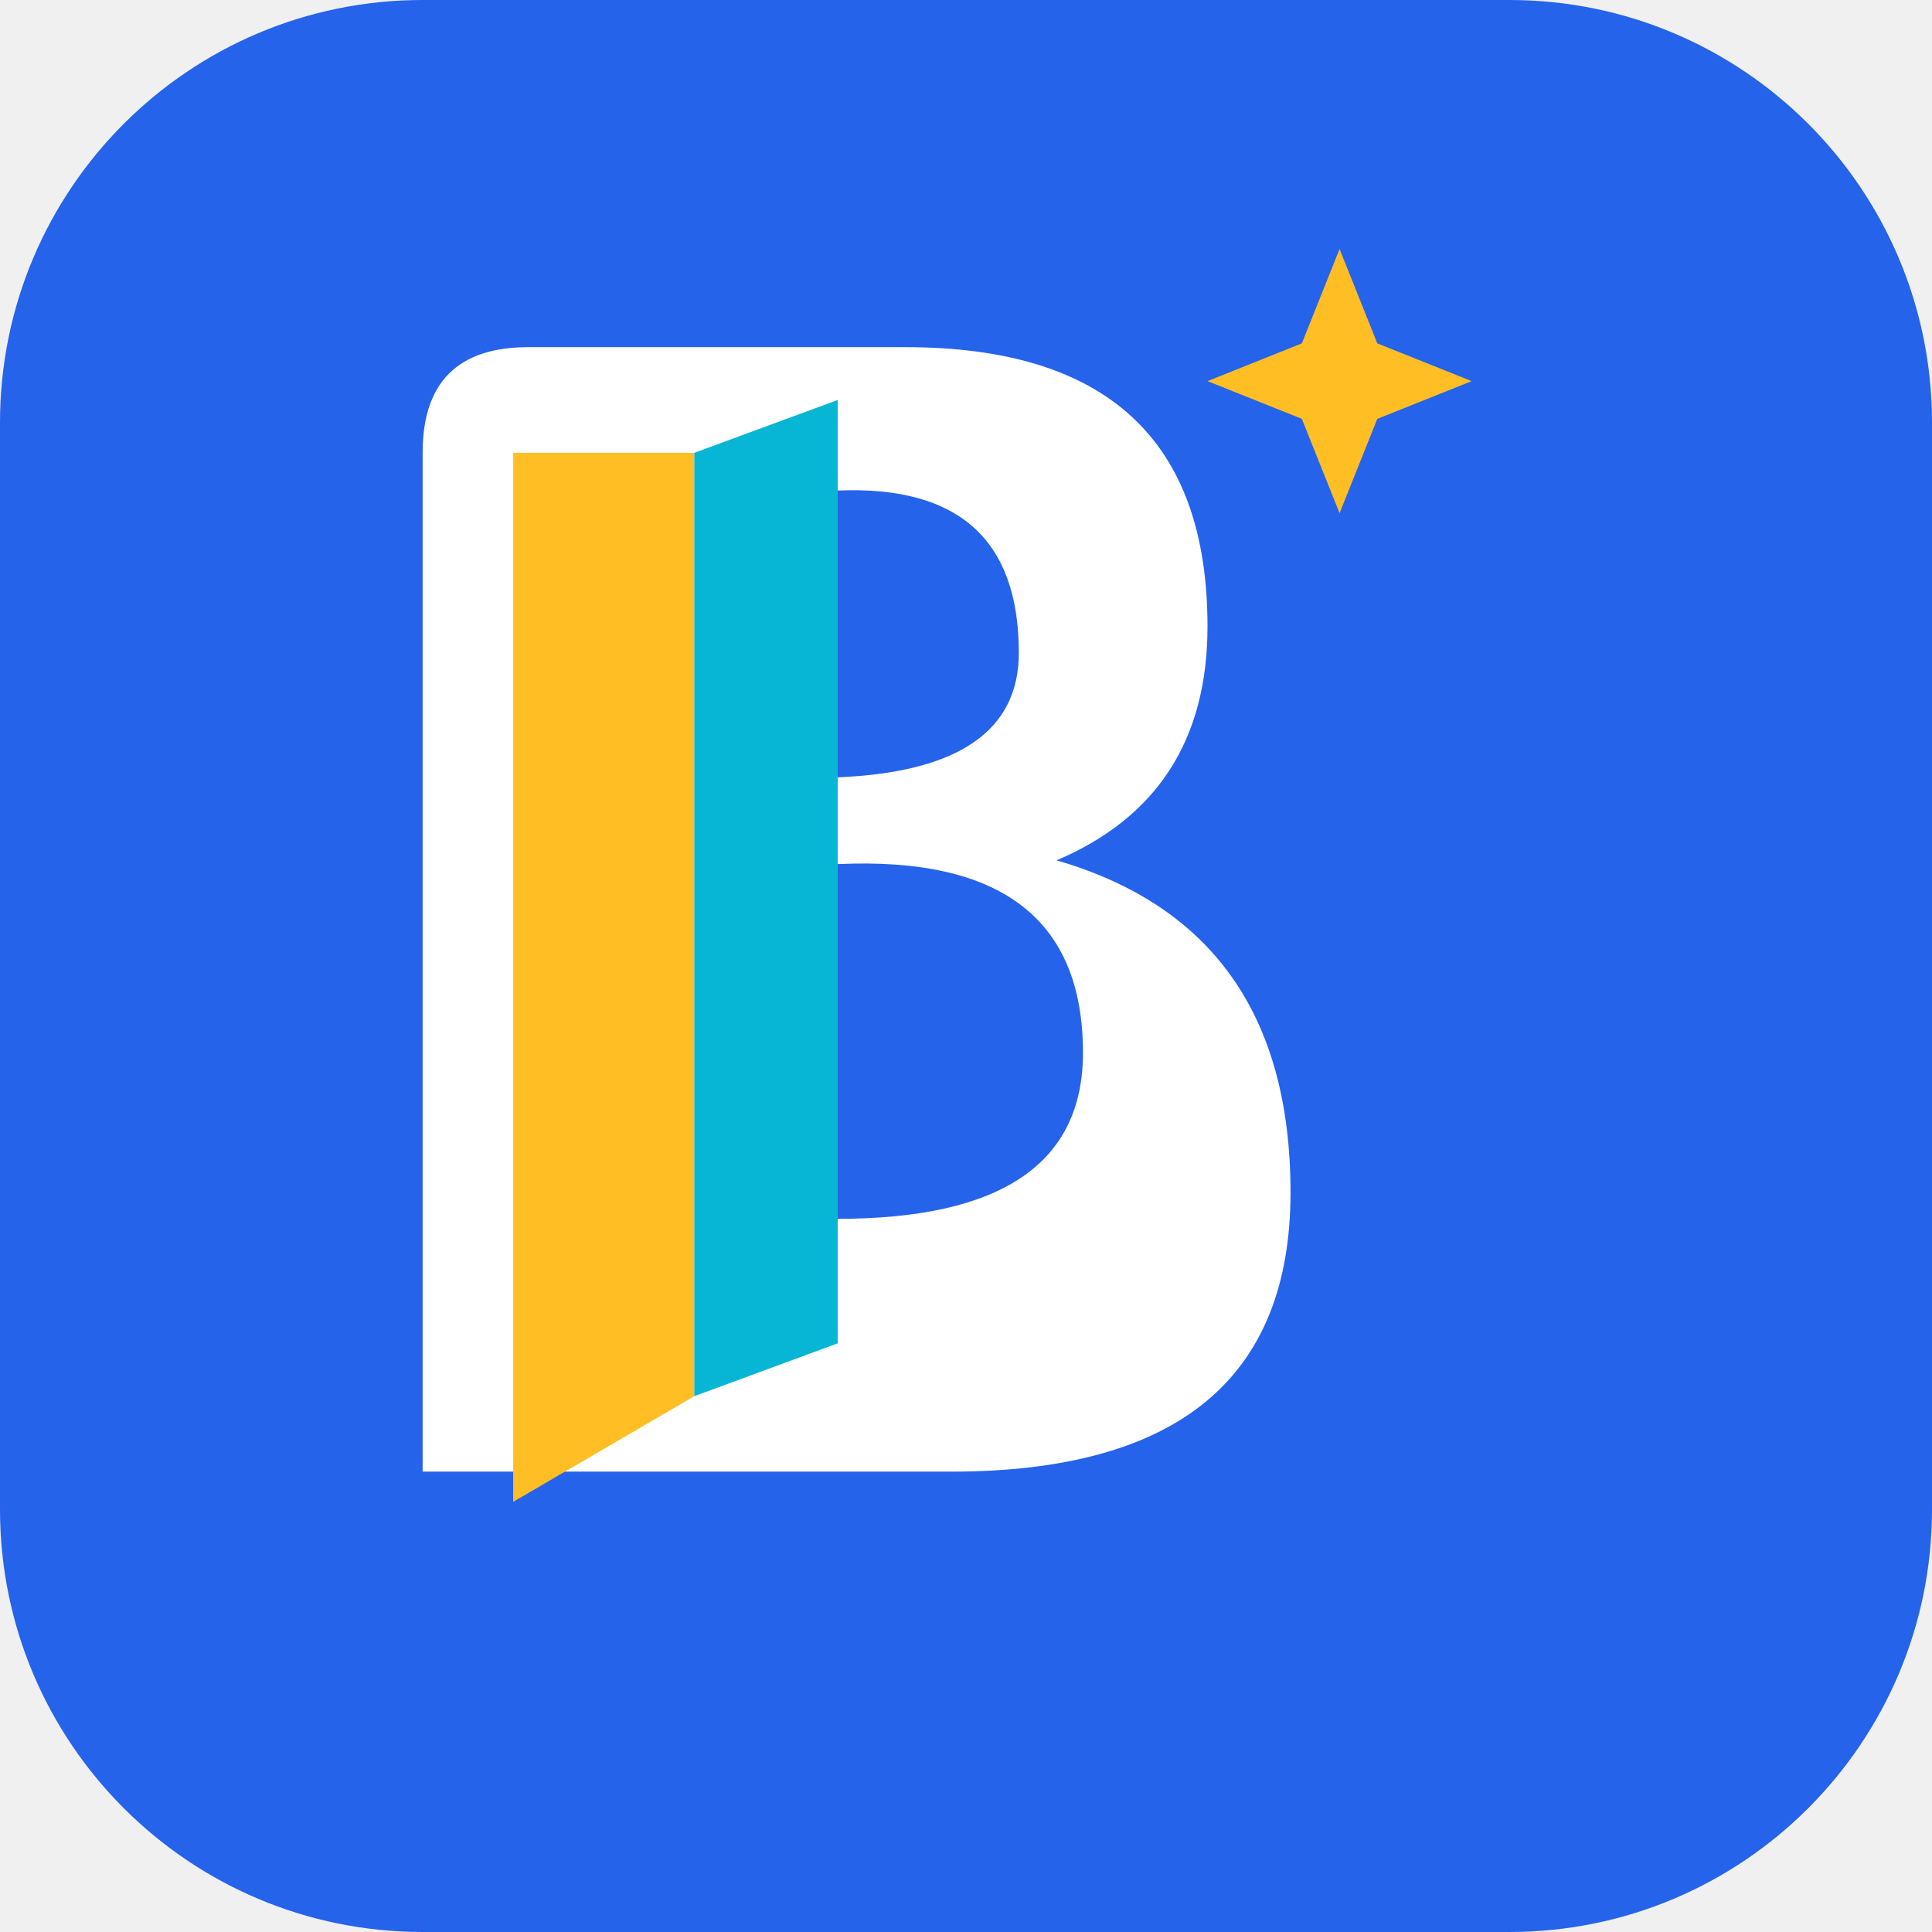
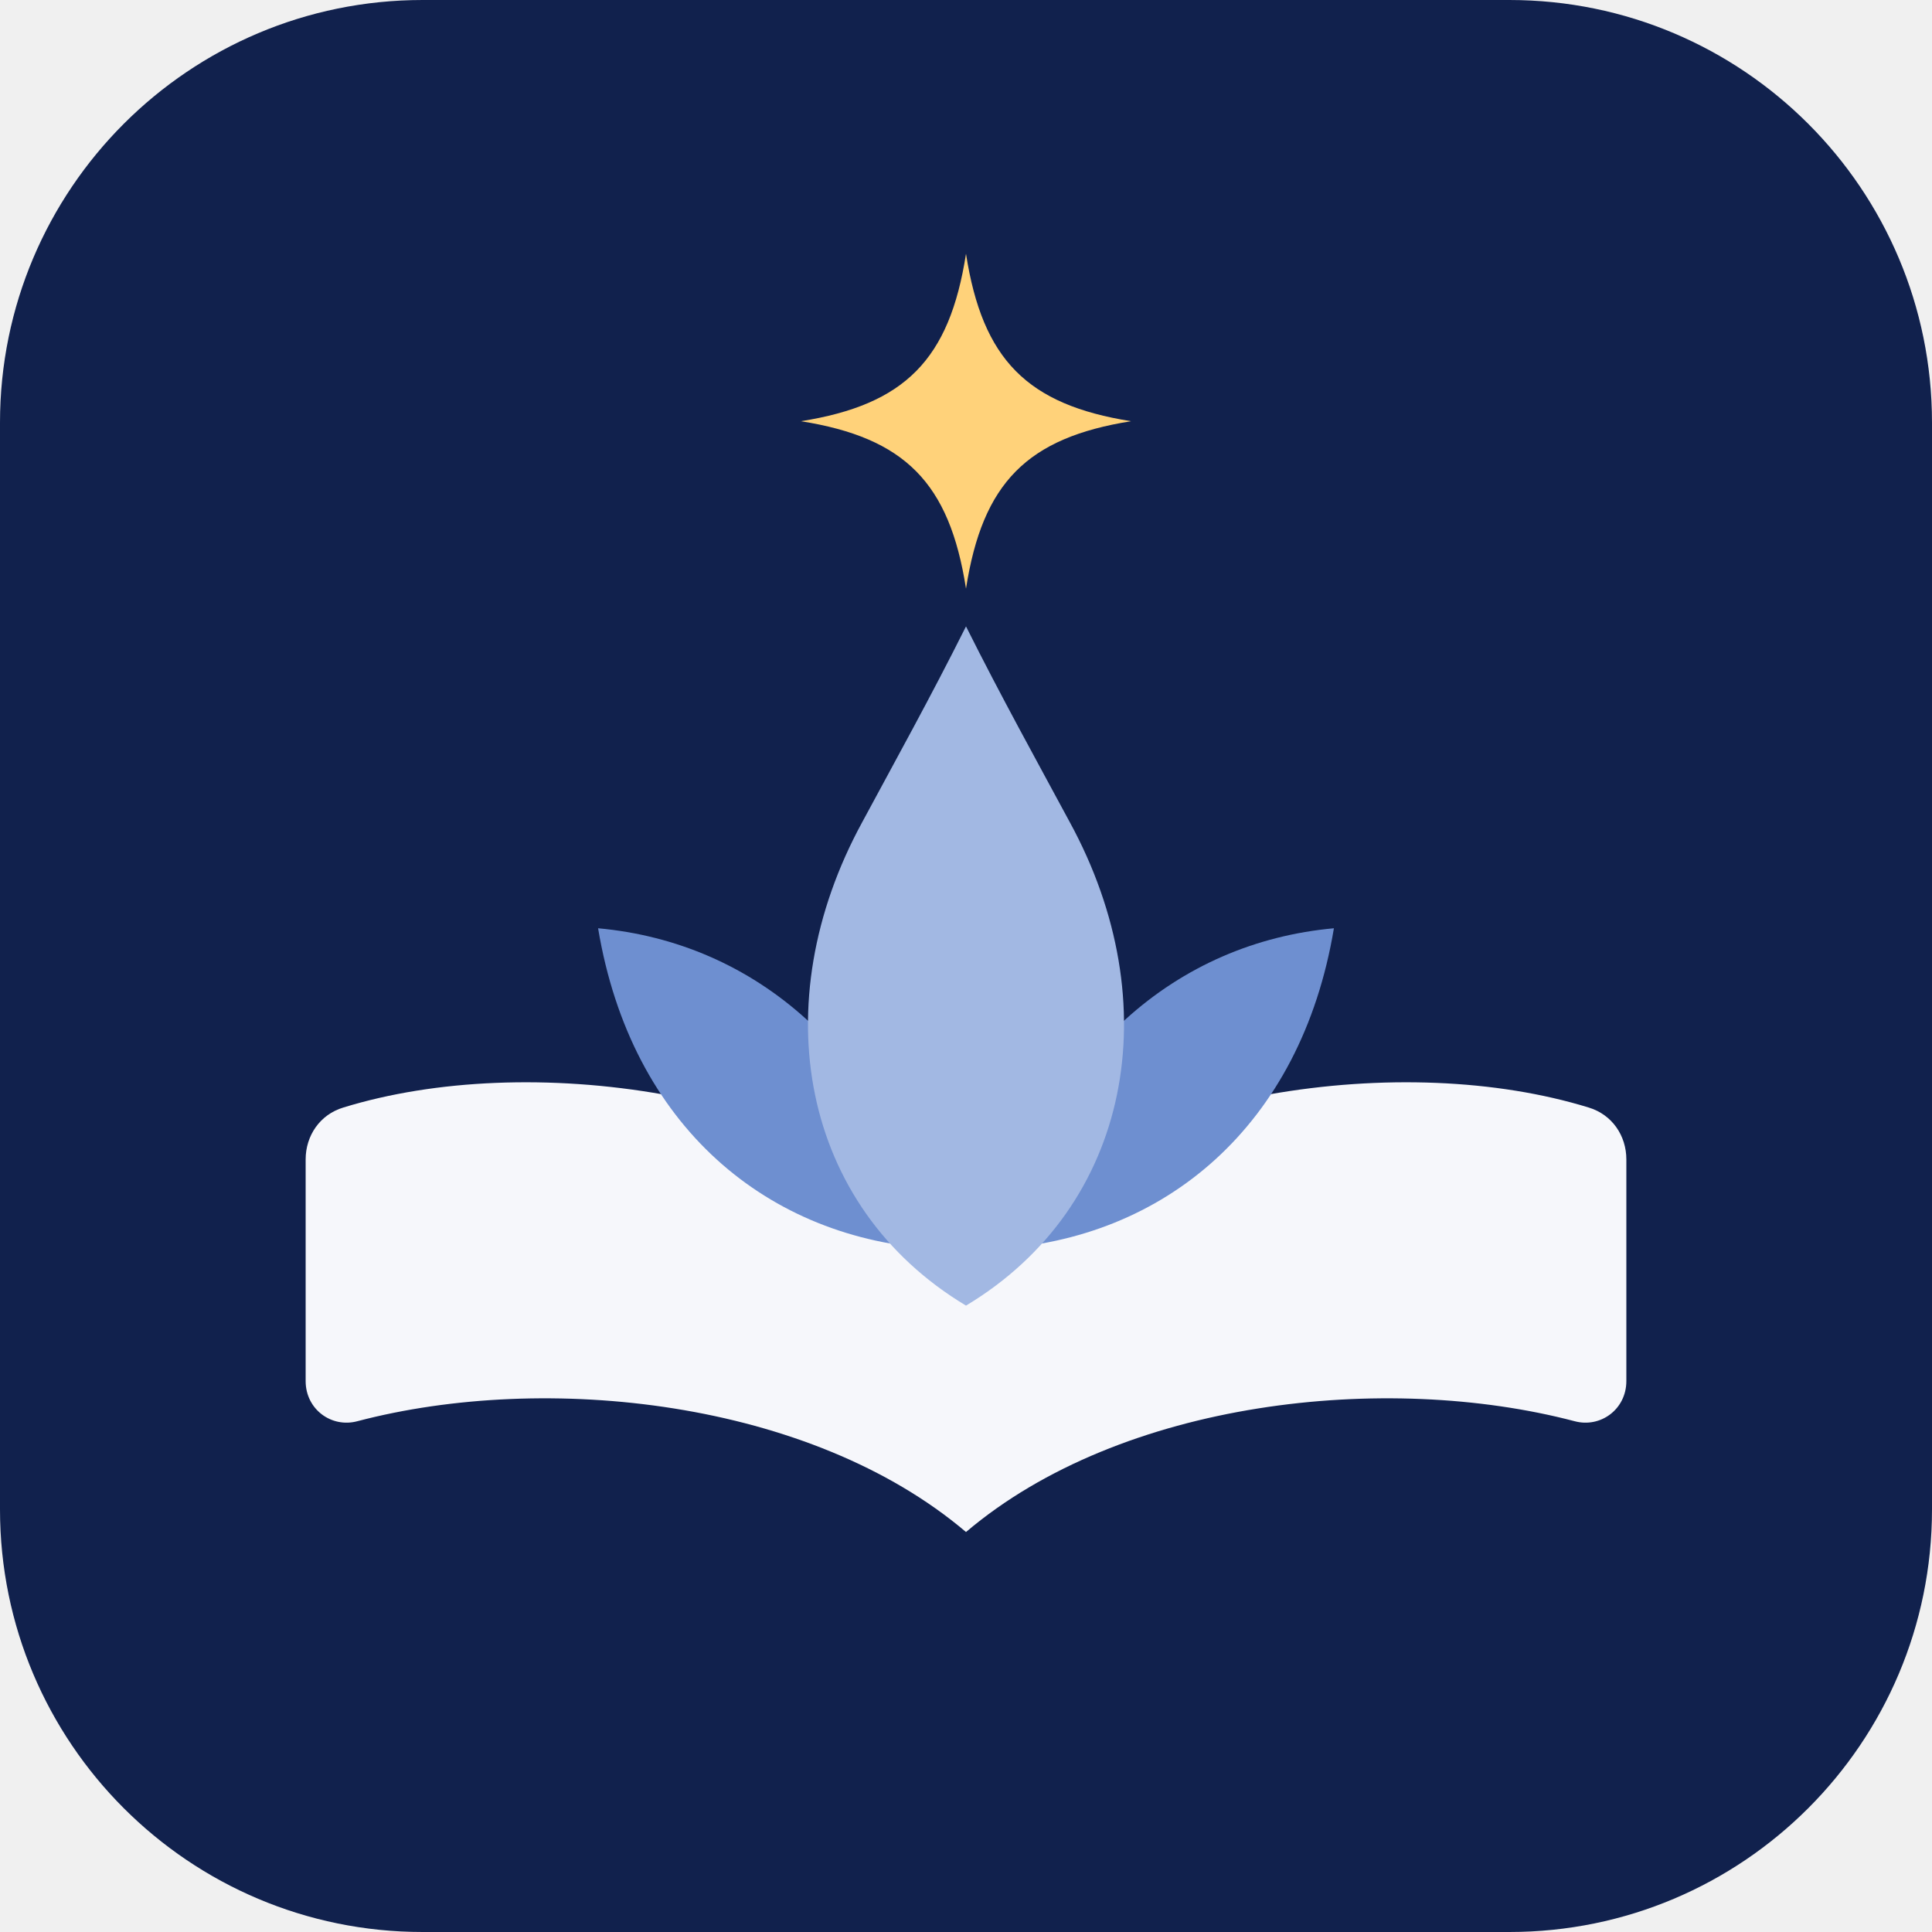
- <svg xmlns="http://www.w3.org/2000/svg" width="4096" height="4096" viewBox="0 0 512 512">
-   <rect width="512" height="512" rx="112" fill="#2563EB" />
-   <path d="M112 390V120q0-28 28-28h100q80 0 80 74 0 45-40 62 62 18 62 88 0 74-90 74H112z" fill="#fff" />
-   <path d="M136 120h48v250l-48 28z" fill="#FFBF24" />
-   <path d="M184 120l38-14v250l-38 14z" fill="#06B6D4" />
-   <path d="M222 130q48-2 48 43 0 31-48 33zm0 99q65-3 65 50 0 44-65 44z" fill="#2563EB" />
-   <path d="M355 66l10 25 25 10-25 10-10 25-10-25-25-10 25-10z" fill="#FFBF24" />
+ <svg xmlns="http://www.w3.org/2000/svg" viewBox="0 0 64 64">
+   <rect width="64" height="64" rx="14" fill="#11214D" />
+   <g transform="translate(7 7) scale(0.78125)">
+     <path d="M32 43.2 C25.2 37.2 13.4 35.6 5.6 38 C4.6 38.3 4 39.2 4 40.2 L4 49.6 C4 50.8 5.1 51.6 6.2 51.3 C14.2 49.2 25.4 50.4 32 56 C38.6 50.4 49.8 49.2 57.8 51.3 C58.9 51.6 60 50.8 60 49.6 L60 40.2 C60 39.2 59.4 38.3 58.4 38 C50.6 35.6 38.8 37.2 32 43.2 Z" fill="#F6F7FB" />
+     <path d="M30.8 44 C23.6 43.6 17.8 38.8 16.4 30.4 C23 31 28.6 35.6 30.8 44 Z" fill="#6E8FD0" />
+     <path d="M33.2 44 C40.4 43.6 46.2 38.8 47.6 30.4 C41 31 35.4 35.6 33.2 44 Z" fill="#6E8FD0" />
+     <path d="M32 46.4 C25 42.2 23.4 33.6 27.6 25.9 C29 23.3 30.5 20.6 32 17.6 C33.5 20.6 35 23.3 36.4 25.9 C40.6 33.6 39 42.2 32 46.4 Z" fill="#A2B8E3" />
+     <path d="M32 1.8 C32.7 6.3 34.6 8.2 39 8.9 C34.6 9.6 32.7 11.5 32 16 C31.3 11.5 29.4 9.6 25 8.9 C29.4 8.2 31.3 6.3 32 1.8 Z" fill="#FFD27A" />
+   </g>
</svg>
